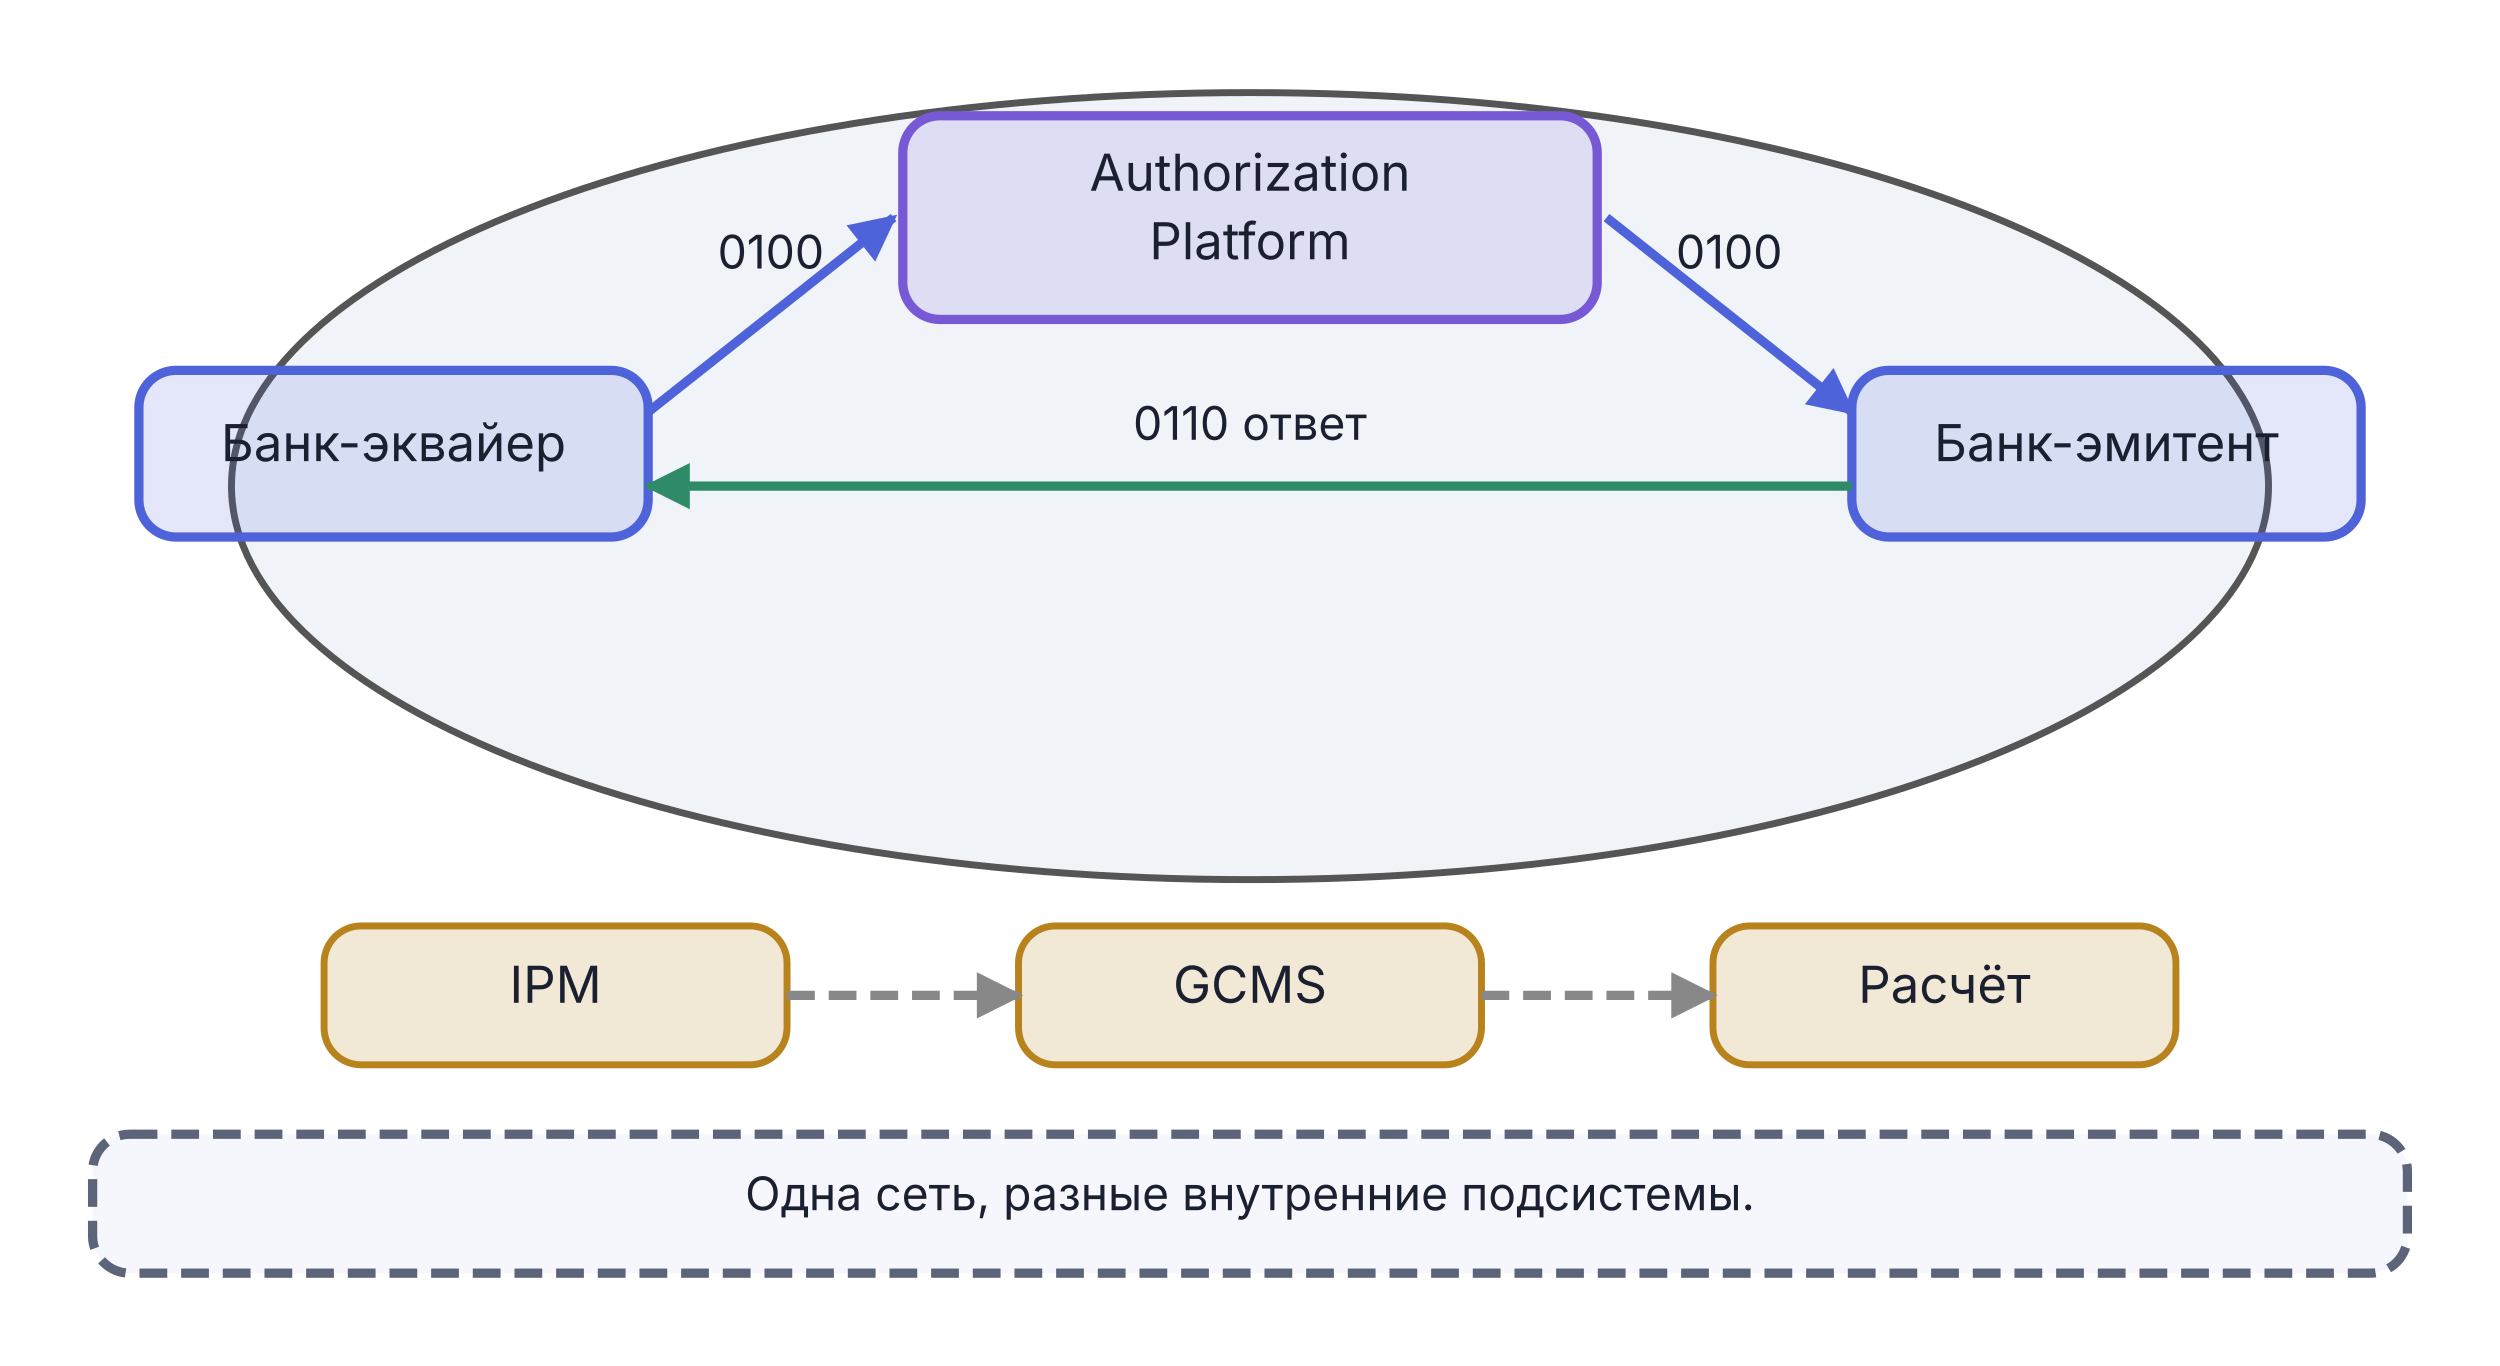
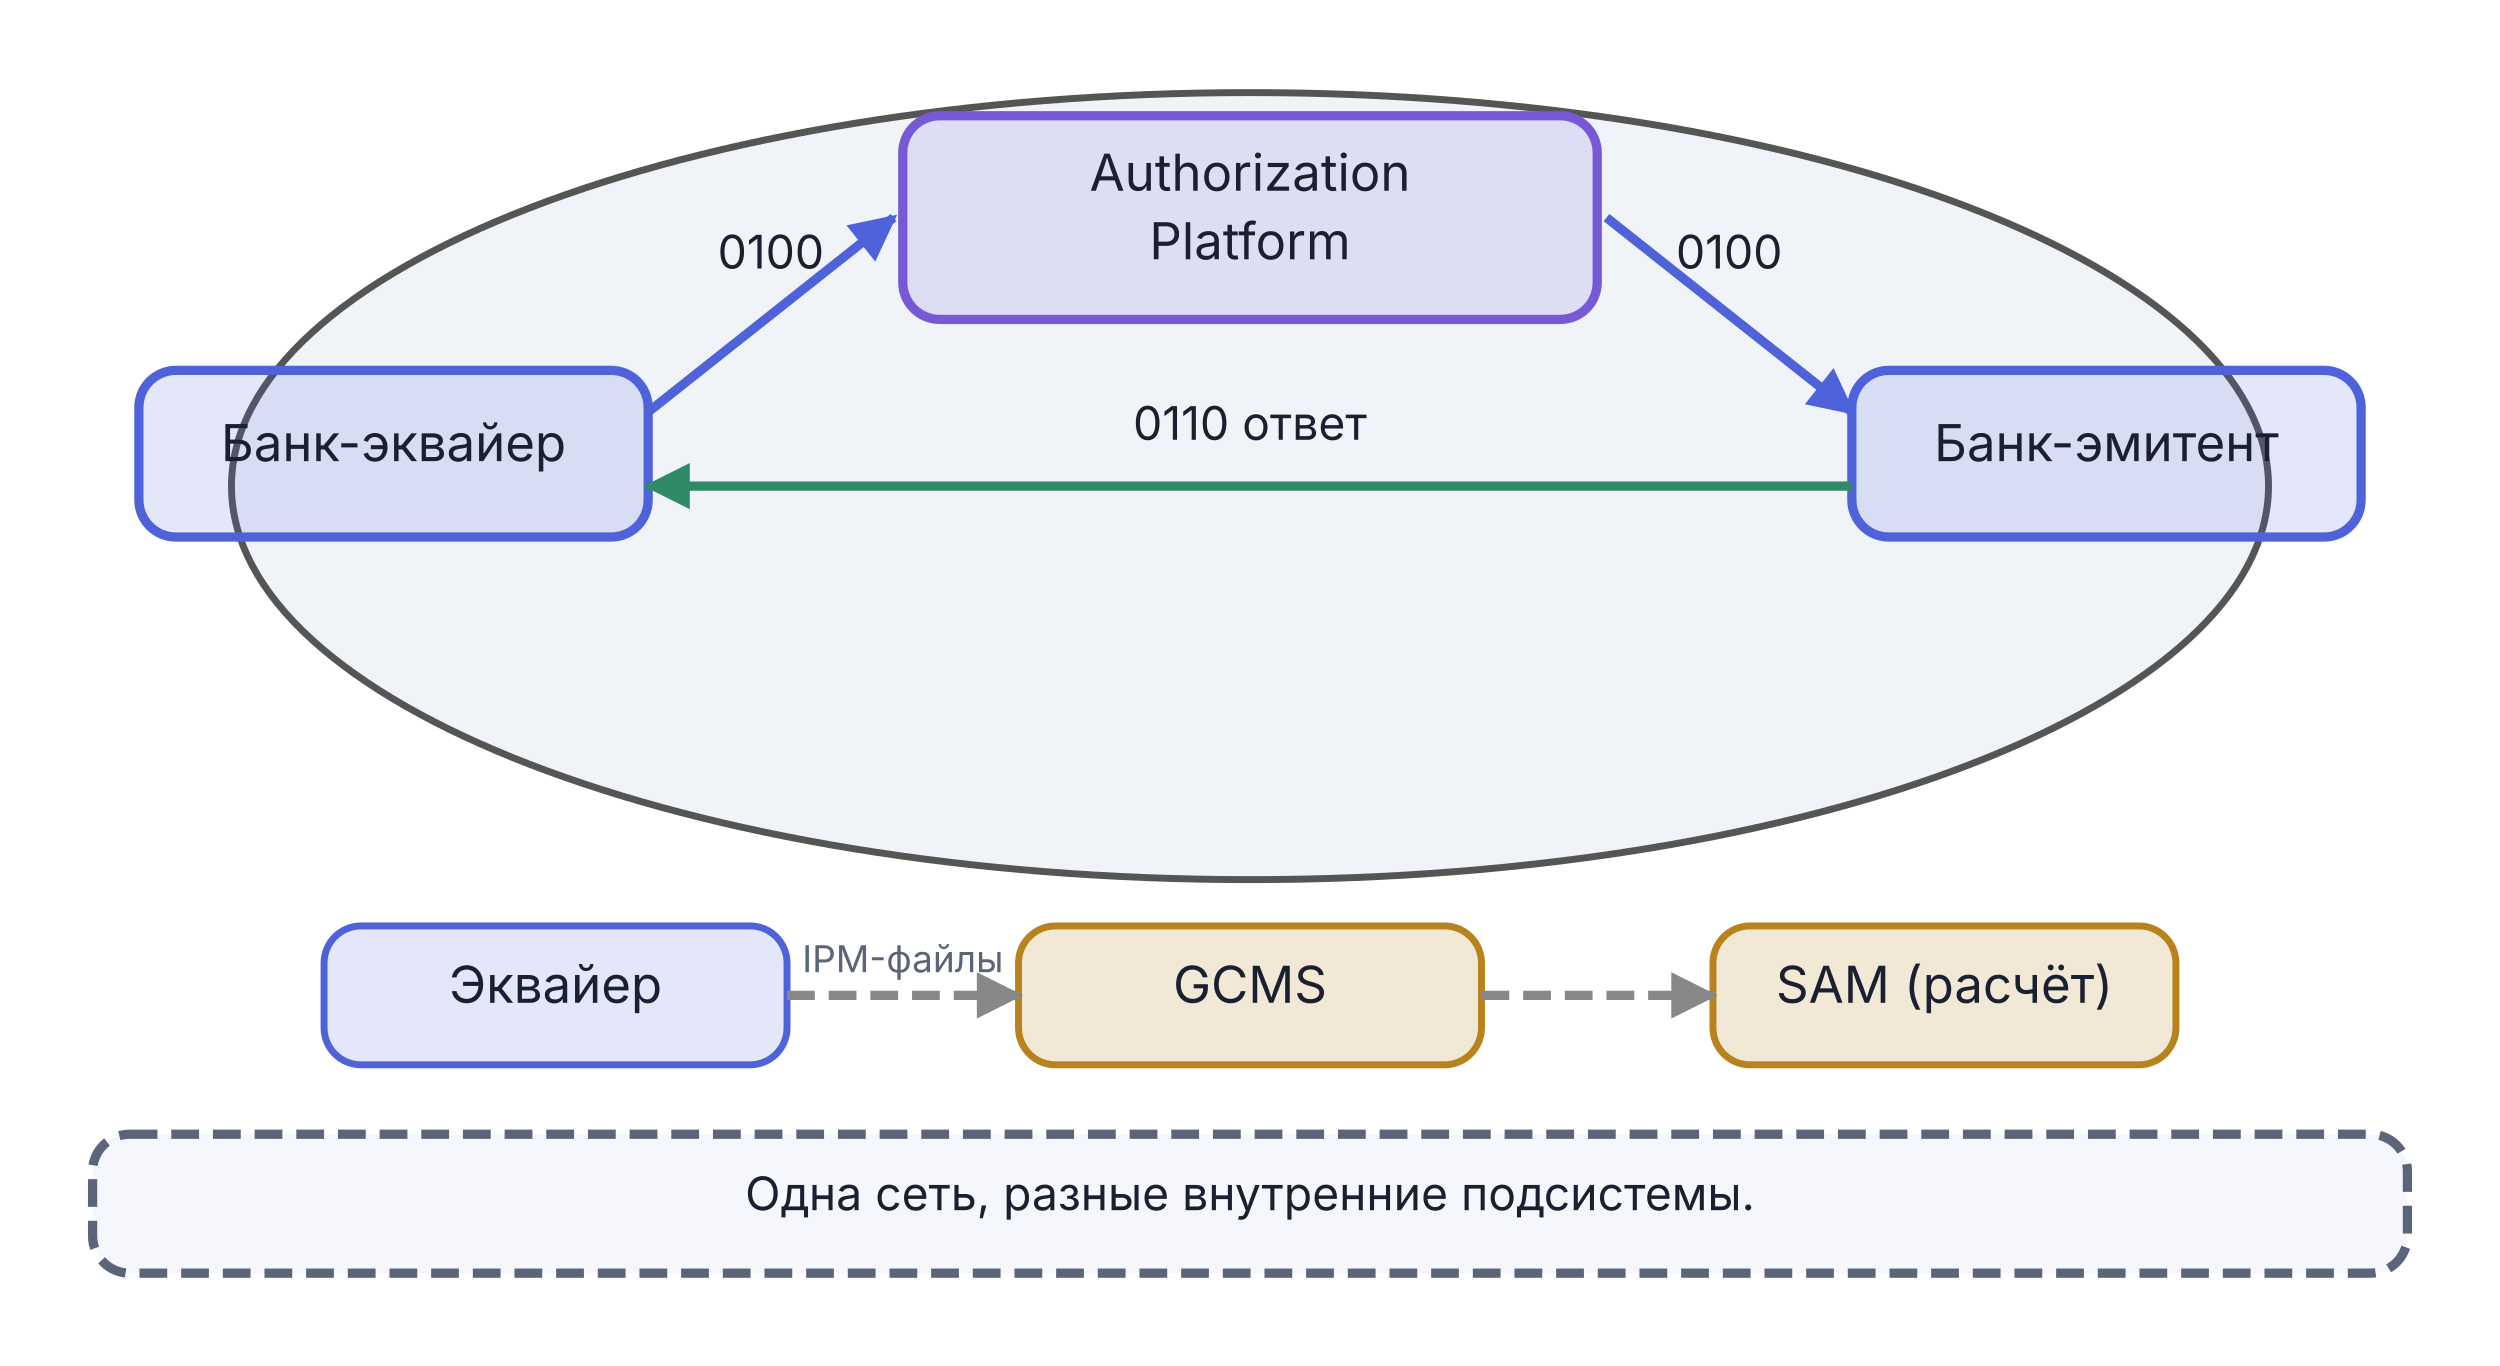
<svg xmlns="http://www.w3.org/2000/svg" viewBox="0 0 540 295" width="540" height="295">
  <defs>
    <marker id="arr-22c55e" viewBox="0 0 10 10" refX="9" refY="5" markerWidth="5" markerHeight="5" orient="auto">
      <path d="M0,0 L10,5 L0,10 Z" fill="#2F8B67" />
    </marker>
    <marker id="arr-22c55e-s" viewBox="0 0 10 10" refX="1" refY="5" markerWidth="5" markerHeight="5" orient="auto">
      <path d="M10,0 L0,5 L10,10 Z" fill="#2F8B67" />
    </marker>
    <marker id="arr-4a9eed" viewBox="0 0 10 10" refX="9" refY="5" markerWidth="5" markerHeight="5" orient="auto">
      <path d="M0,0 L10,5 L0,10 Z" fill="#4E63D9" />
    </marker>
    <marker id="arr-4a9eed-s" viewBox="0 0 10 10" refX="1" refY="5" markerWidth="5" markerHeight="5" orient="auto">
      <path d="M10,0 L0,5 L10,10 Z" fill="#4E63D9" />
    </marker>
    <marker id="arr-888" viewBox="0 0 10 10" refX="9" refY="5" markerWidth="5" markerHeight="5" orient="auto">
      <path d="M0,0 L10,5 L0,10 Z" fill="#888" />
    </marker>
    <marker id="arr-888-s" viewBox="0 0 10 10" refX="1" refY="5" markerWidth="5" markerHeight="5" orient="auto">
      <path d="M10,0 L0,5 L10,10 Z" fill="#888" />
    </marker>
  </defs>
  <ellipse cx="270.0" cy="105.0" rx="220.0" ry="85.0" fill="#f0f4f8" stroke="#555" stroke-width="1.5" />
  <rect x="195.0" y="25.0" width="150" height="44" rx="8" fill="#7759D6" fill-opacity="0.15" stroke="#7759D6" stroke-width="2" />
  <text x="270.0" y="41.2" text-anchor="middle" font-family="Inter, -apple-system, BlinkMacSystemFont, 'Helvetica Neue', Arial, sans-serif" font-size="11.0" font-weight="normal" fill="#1A2030">Authorization</text>
  <text x="270.0" y="56.0" text-anchor="middle" font-family="Inter, -apple-system, BlinkMacSystemFont, 'Helvetica Neue', Arial, sans-serif" font-size="11.0" font-weight="normal" fill="#1A2030">Platform</text>
  <rect x="30.0" y="80.0" width="110" height="36" rx="8" fill="#4E63D9" fill-opacity="0.15" stroke="#4E63D9" stroke-width="2" />
  <text x="85.0" y="99.6" text-anchor="middle" font-family="Inter, -apple-system, BlinkMacSystemFont, 'Helvetica Neue', Arial, sans-serif" font-size="11.0" font-weight="normal" fill="#1A2030">Банк-эквайер</text>
  <rect x="400.0" y="80.0" width="110" height="36" rx="8" fill="#4E63D9" fill-opacity="0.15" stroke="#4E63D9" stroke-width="2" />
  <text x="455.0" y="99.6" text-anchor="middle" font-family="Inter, -apple-system, BlinkMacSystemFont, 'Helvetica Neue', Arial, sans-serif" font-size="11.0" font-weight="normal" fill="#1A2030">Банк-эмитент</text>
  <line x1="140.0" y1="89.0" x2="193.0" y2="47.0" stroke="#4E63D9" stroke-width="2" marker-end="url(#arr-4a9eed)" />
  <text x="166.5" y="58.0" text-anchor="middle" font-family="Inter, -apple-system, BlinkMacSystemFont, 'Helvetica Neue', Arial, sans-serif" font-size="10.0" fill="#1A2030">0100</text>
  <line x1="347.0" y1="47.0" x2="400.0" y2="89.0" stroke="#4E63D9" stroke-width="2" marker-end="url(#arr-4a9eed)" />
  <text x="373.5" y="58.0" text-anchor="middle" font-family="Inter, -apple-system, BlinkMacSystemFont, 'Helvetica Neue', Arial, sans-serif" font-size="10.0" fill="#1A2030">0100</text>
  <line x1="400.0" y1="105.0" x2="140.0" y2="105.0" stroke="#2F8B67" stroke-width="2" marker-end="url(#arr-22c55e)" />
  <text x="270.0" y="95.0" text-anchor="middle" font-family="Inter, -apple-system, BlinkMacSystemFont, 'Helvetica Neue', Arial, sans-serif" font-size="10.0" fill="#1A2030">0110 ответ</text>
-   <rect x="70.0" y="200.0" width="100" height="30" rx="8" fill="#B8821C" fill-opacity="0.18" stroke="#B8821C" stroke-width="1.5" />
-   <text x="120.0" y="216.6" text-anchor="middle" font-family="Inter, -apple-system, BlinkMacSystemFont, 'Helvetica Neue', Arial, sans-serif" font-size="11.0" font-weight="normal" fill="#1A2030">IPM</text>
+   <rect x="70.0" y="200.0" width="100" height="30" rx="8" fill="#4E63D9" fill-opacity="0.15" stroke="#4E63D9" stroke-width="1.5" />
+   <text x="120.0" y="216.6" text-anchor="middle" font-family="Inter, -apple-system, BlinkMacSystemFont, 'Helvetica Neue', Arial, sans-serif" font-size="11.0" font-weight="normal" fill="#1A2030">Эквайер</text>
  <rect x="220.0" y="200.0" width="100" height="30" rx="8" fill="#B8821C" fill-opacity="0.18" stroke="#B8821C" stroke-width="1.5" />
  <text x="270.0" y="216.6" text-anchor="middle" font-family="Inter, -apple-system, BlinkMacSystemFont, 'Helvetica Neue', Arial, sans-serif" font-size="11.0" font-weight="normal" fill="#1A2030">GCMS</text>
  <rect x="370.0" y="200.0" width="100" height="30" rx="8" fill="#B8821C" fill-opacity="0.18" stroke="#B8821C" stroke-width="1.5" />
-   <text x="420.0" y="216.6" text-anchor="middle" font-family="Inter, -apple-system, BlinkMacSystemFont, 'Helvetica Neue', Arial, sans-serif" font-size="11.0" font-weight="normal" fill="#1A2030">Расчёт</text>
+   <text x="420.0" y="216.6" text-anchor="middle" font-family="Inter, -apple-system, BlinkMacSystemFont, 'Helvetica Neue', Arial, sans-serif" font-size="11.0" font-weight="normal" fill="#1A2030">SAM (расчёт)</text>
  <line x1="170.0" y1="215.0" x2="220.0" y2="215.0" stroke="#888" stroke-width="2" stroke-dasharray="6,3" marker-end="url(#arr-888)" />
+   <text x="195.0" y="210.0" text-anchor="middle" font-family="Inter, -apple-system, BlinkMacSystemFont, 'Helvetica Neue', Arial, sans-serif" font-size="8" fill="#5C647A">IPM-файлы</text>
  <line x1="320.0" y1="215.0" x2="370.0" y2="215.0" stroke="#888" stroke-width="2" stroke-dasharray="6,3" marker-end="url(#arr-888)" />
  <rect x="20.0" y="245.0" width="500" height="30" rx="8" fill="#F5F7FD" stroke="#5C647A" stroke-width="2" stroke-dasharray="6,3" />
  <text x="270.0" y="261.4" text-anchor="middle" font-family="Inter, -apple-system, BlinkMacSystemFont, 'Helvetica Neue', Arial, sans-serif" font-size="10.0" font-weight="normal" fill="#1A2030">Одна сеть, разные внутренние подсистемы.</text>
</svg>
